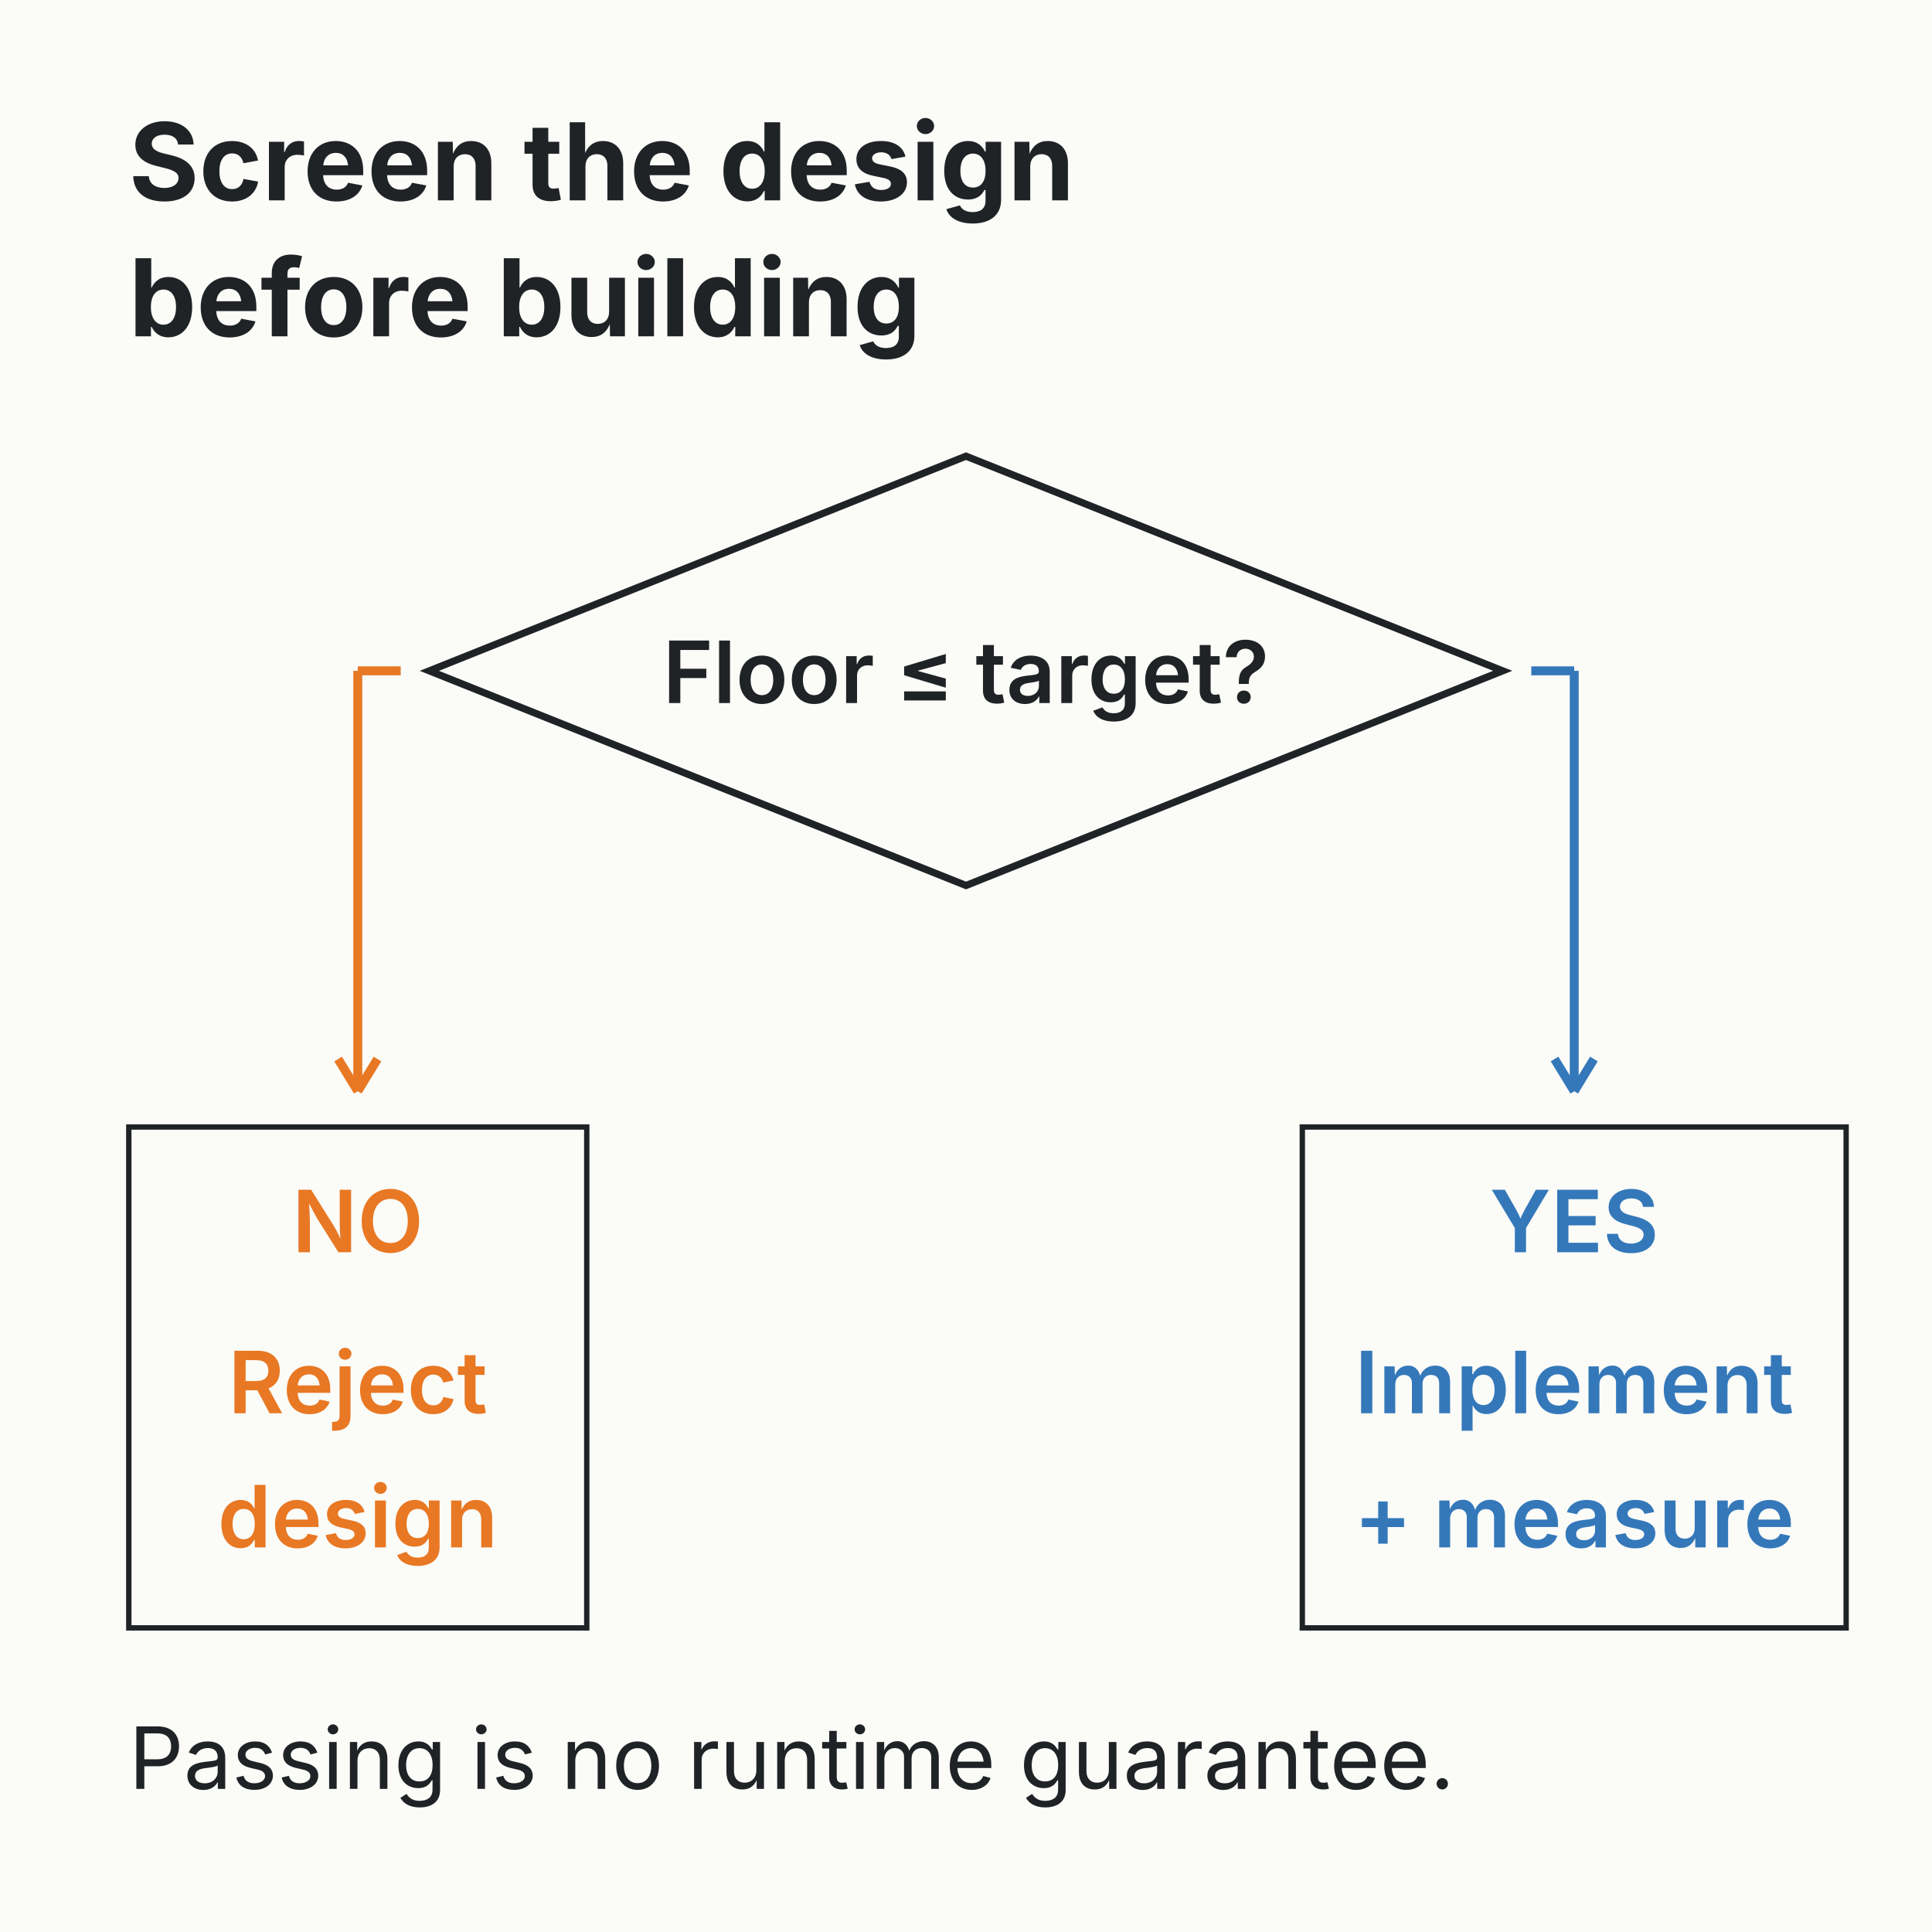
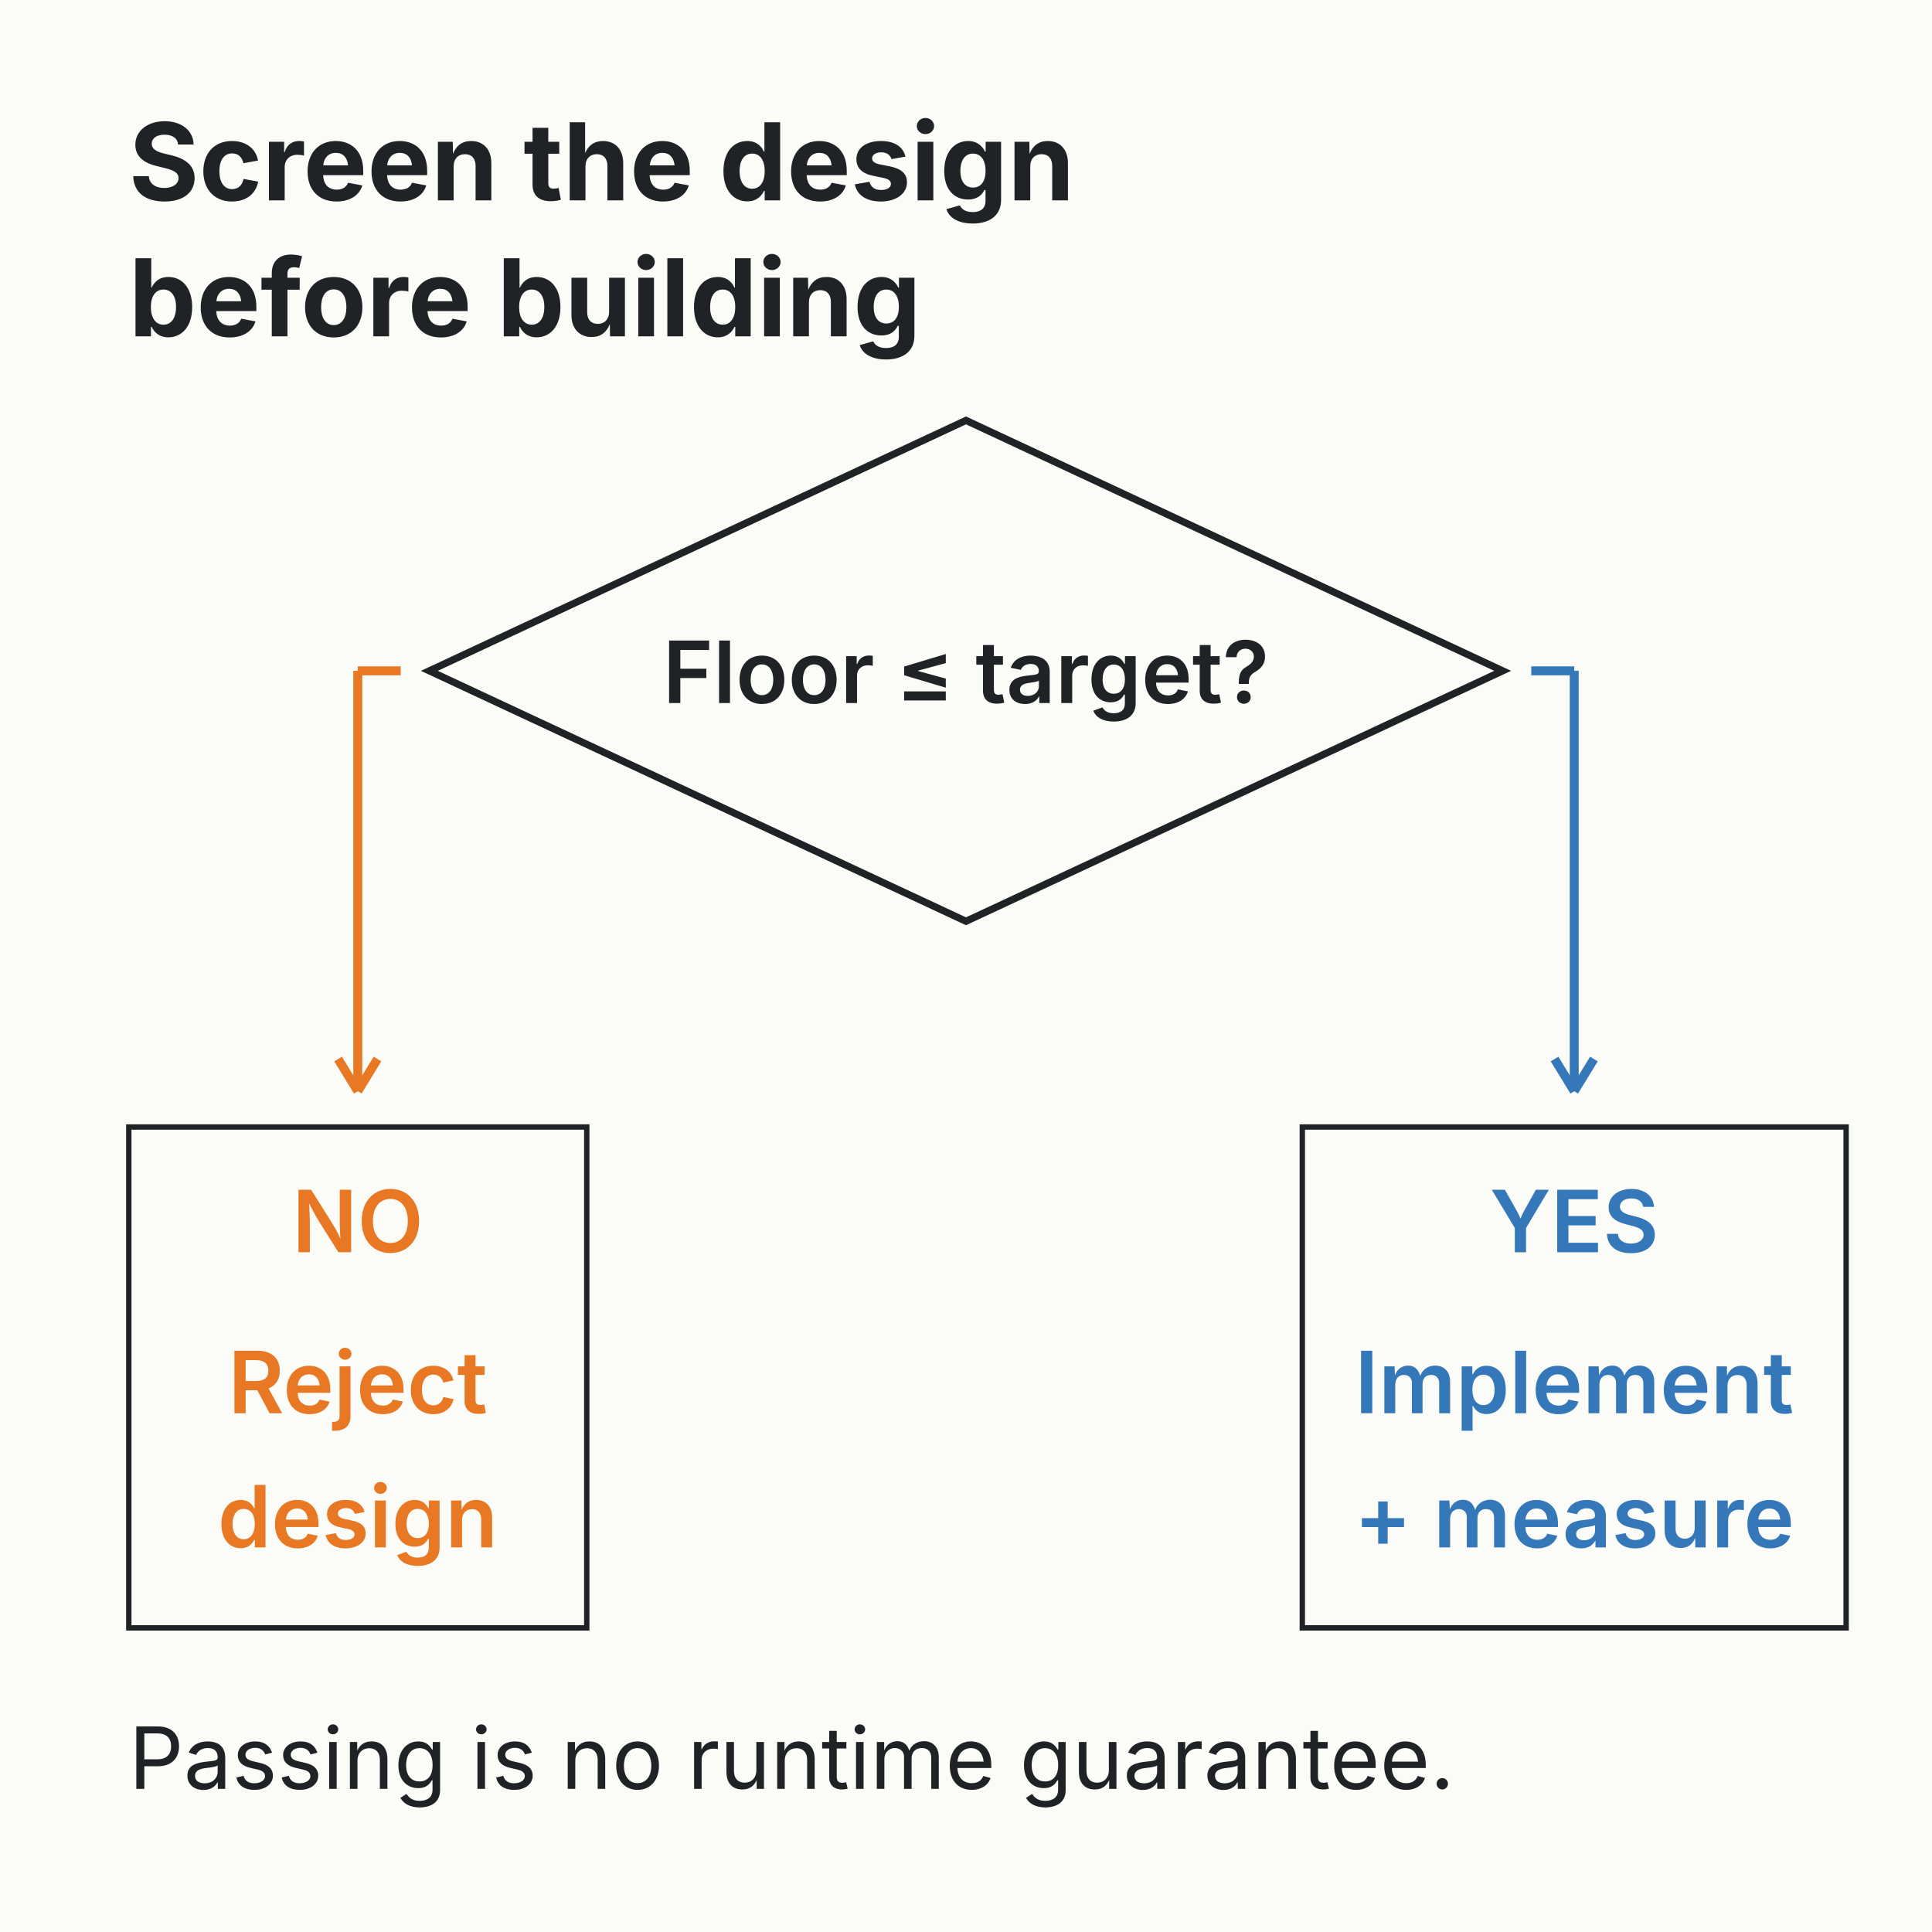
<svg xmlns="http://www.w3.org/2000/svg" width="1080" height="1080" viewBox="0 0 1080 1080">
  <style>@font-face{font-family:Inter;src:url("attention-scenes/Inter.ttf") format("truetype");font-weight:100 900}</style>
  <rect width="1080" height="1080" fill="#FBFBF8" />
  <text x="72" y="112" font-family="Inter" font-size="60" font-weight="700" text-anchor="start" fill="#202326">Screen the design</text>
  <text x="72" y="188" font-family="Inter" font-size="60" font-weight="700" text-anchor="start" fill="#202326">before building</text>
  <g data-node-id="decision">
-     <polygon points="540,255 840,375 540,495 240,375" fill="#FBFBF8" stroke="#202326" stroke-width="4" />
+     <polygon points="540,235 840,375 540,515 240,375" fill="#FBFBF8" stroke="#202326" stroke-width="4" />
  </g>
  <text x="540" y="393" font-family="Inter" font-size="48" font-weight="600" text-anchor="middle" fill="#202326">Floor ≤ target?</text>
  <g data-node-id="fail-outcome">
    <rect x="72" y="630" width="256" height="280" fill="#FBFBF8" stroke="#202326" stroke-width="3" />
  </g>
  <g data-node-id="pass-outcome">
    <rect x="728" y="630" width="304" height="280" fill="#FBFBF8" stroke="#202326" stroke-width="3" />
  </g>
  <g data-edge="fail-end" data-source="decision" data-target="fail-outcome">
    <line x1="224" y1="375" x2="200" y2="375" stroke="#E87823" stroke-width="5" />
    <line x1="200" y1="375" x2="200" y2="610" stroke="#E87823" stroke-width="5" />
    <line x1="189.0" y1="592.0" x2="200" y2="610" stroke="#E87823" stroke-width="5" />
    <line x1="211.0" y1="592.0" x2="200" y2="610" stroke="#E87823" stroke-width="5" />
  </g>
  <g data-edge="pass-end" data-source="decision" data-target="pass-outcome">
    <line x1="856" y1="375" x2="880" y2="375" stroke="#3478BA" stroke-width="5" />
    <line x1="880" y1="375" x2="880" y2="610" stroke="#3478BA" stroke-width="5" />
    <line x1="869.0" y1="592.0" x2="880" y2="610" stroke="#3478BA" stroke-width="5" />
    <line x1="891.0" y1="592.0" x2="880" y2="610" stroke="#3478BA" stroke-width="5" />
  </g>
  <text x="200" y="700" font-family="Inter" font-size="48" font-weight="600" text-anchor="middle" fill="#E87823">NO</text>
  <text x="200" y="790" font-family="Inter" font-size="48" font-weight="600" text-anchor="middle" fill="#E87823">Reject</text>
  <text x="200" y="865" font-family="Inter" font-size="48" font-weight="600" text-anchor="middle" fill="#E87823">design</text>
  <text x="880" y="700" font-family="Inter" font-size="48" font-weight="600" text-anchor="middle" fill="#3478BA">YES</text>
  <text x="880" y="790" font-family="Inter" font-size="48" font-weight="600" text-anchor="middle" fill="#3478BA">Implement</text>
  <text x="880" y="865" font-family="Inter" font-size="48" font-weight="600" text-anchor="middle" fill="#3478BA">+ measure</text>
  <text x="72" y="1000" font-family="Inter" font-size="48" font-weight="400" text-anchor="start" fill="#202326">Passing is no runtime guarantee.</text>
</svg>
